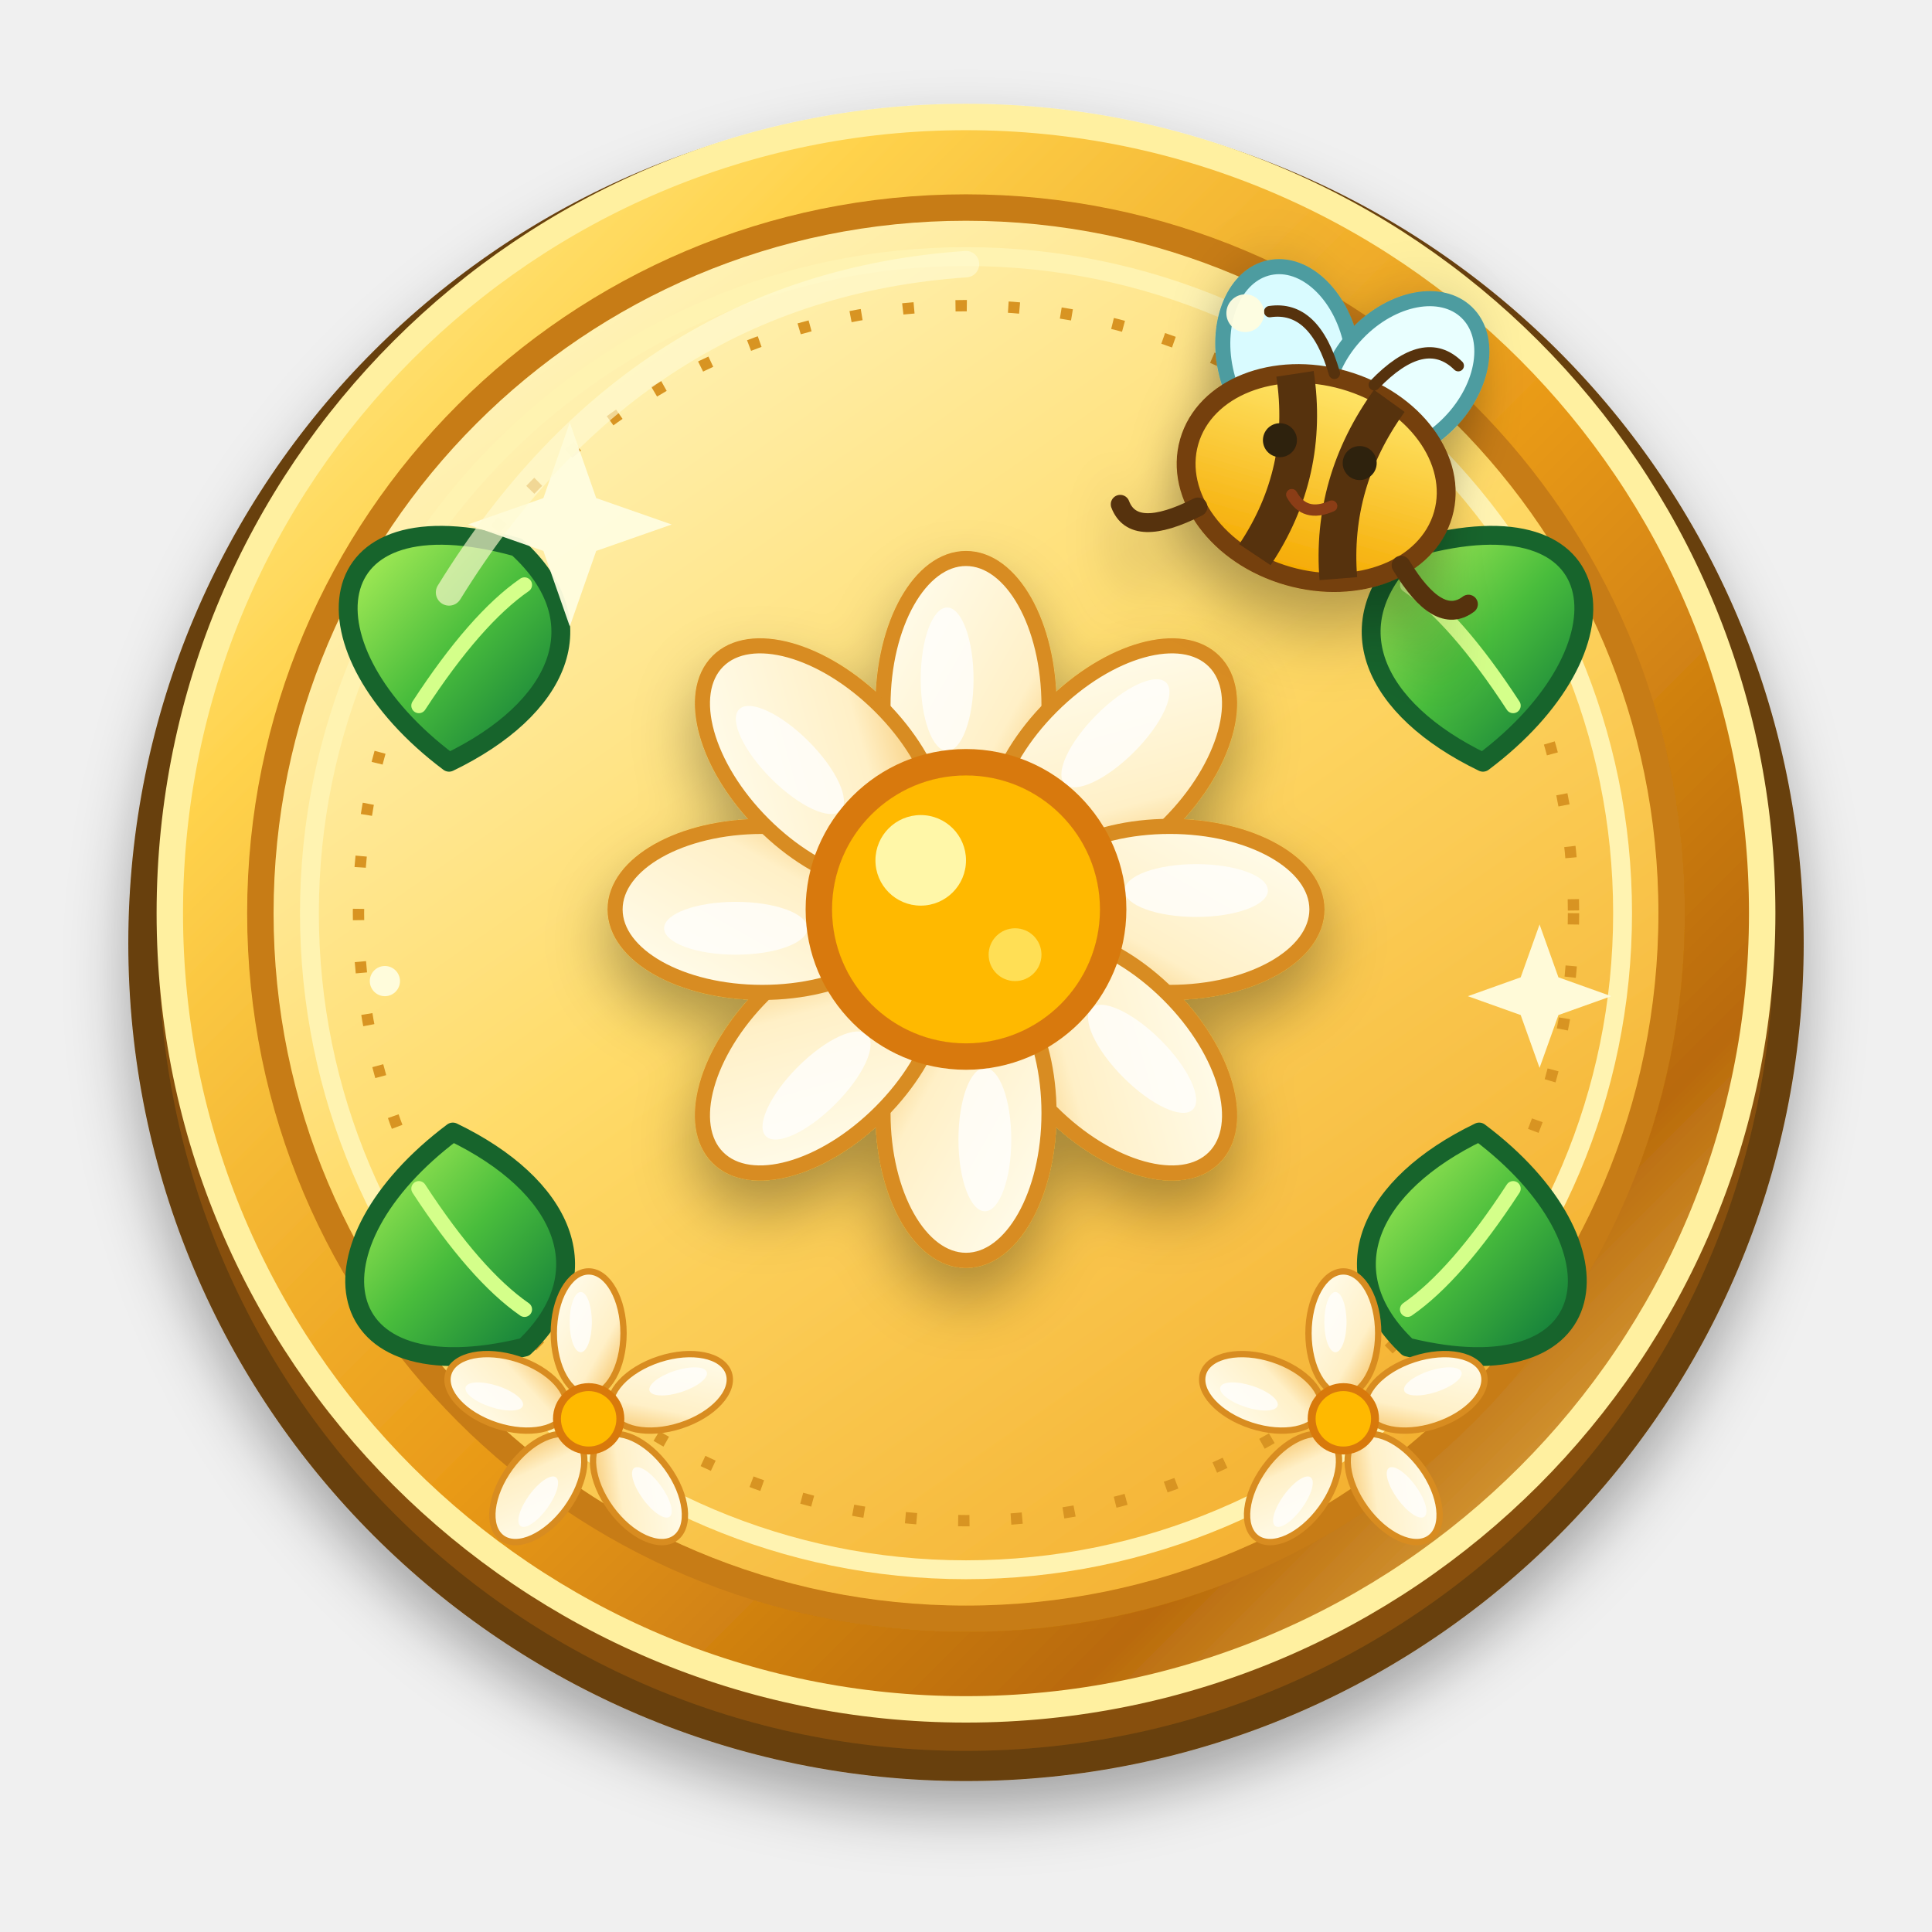
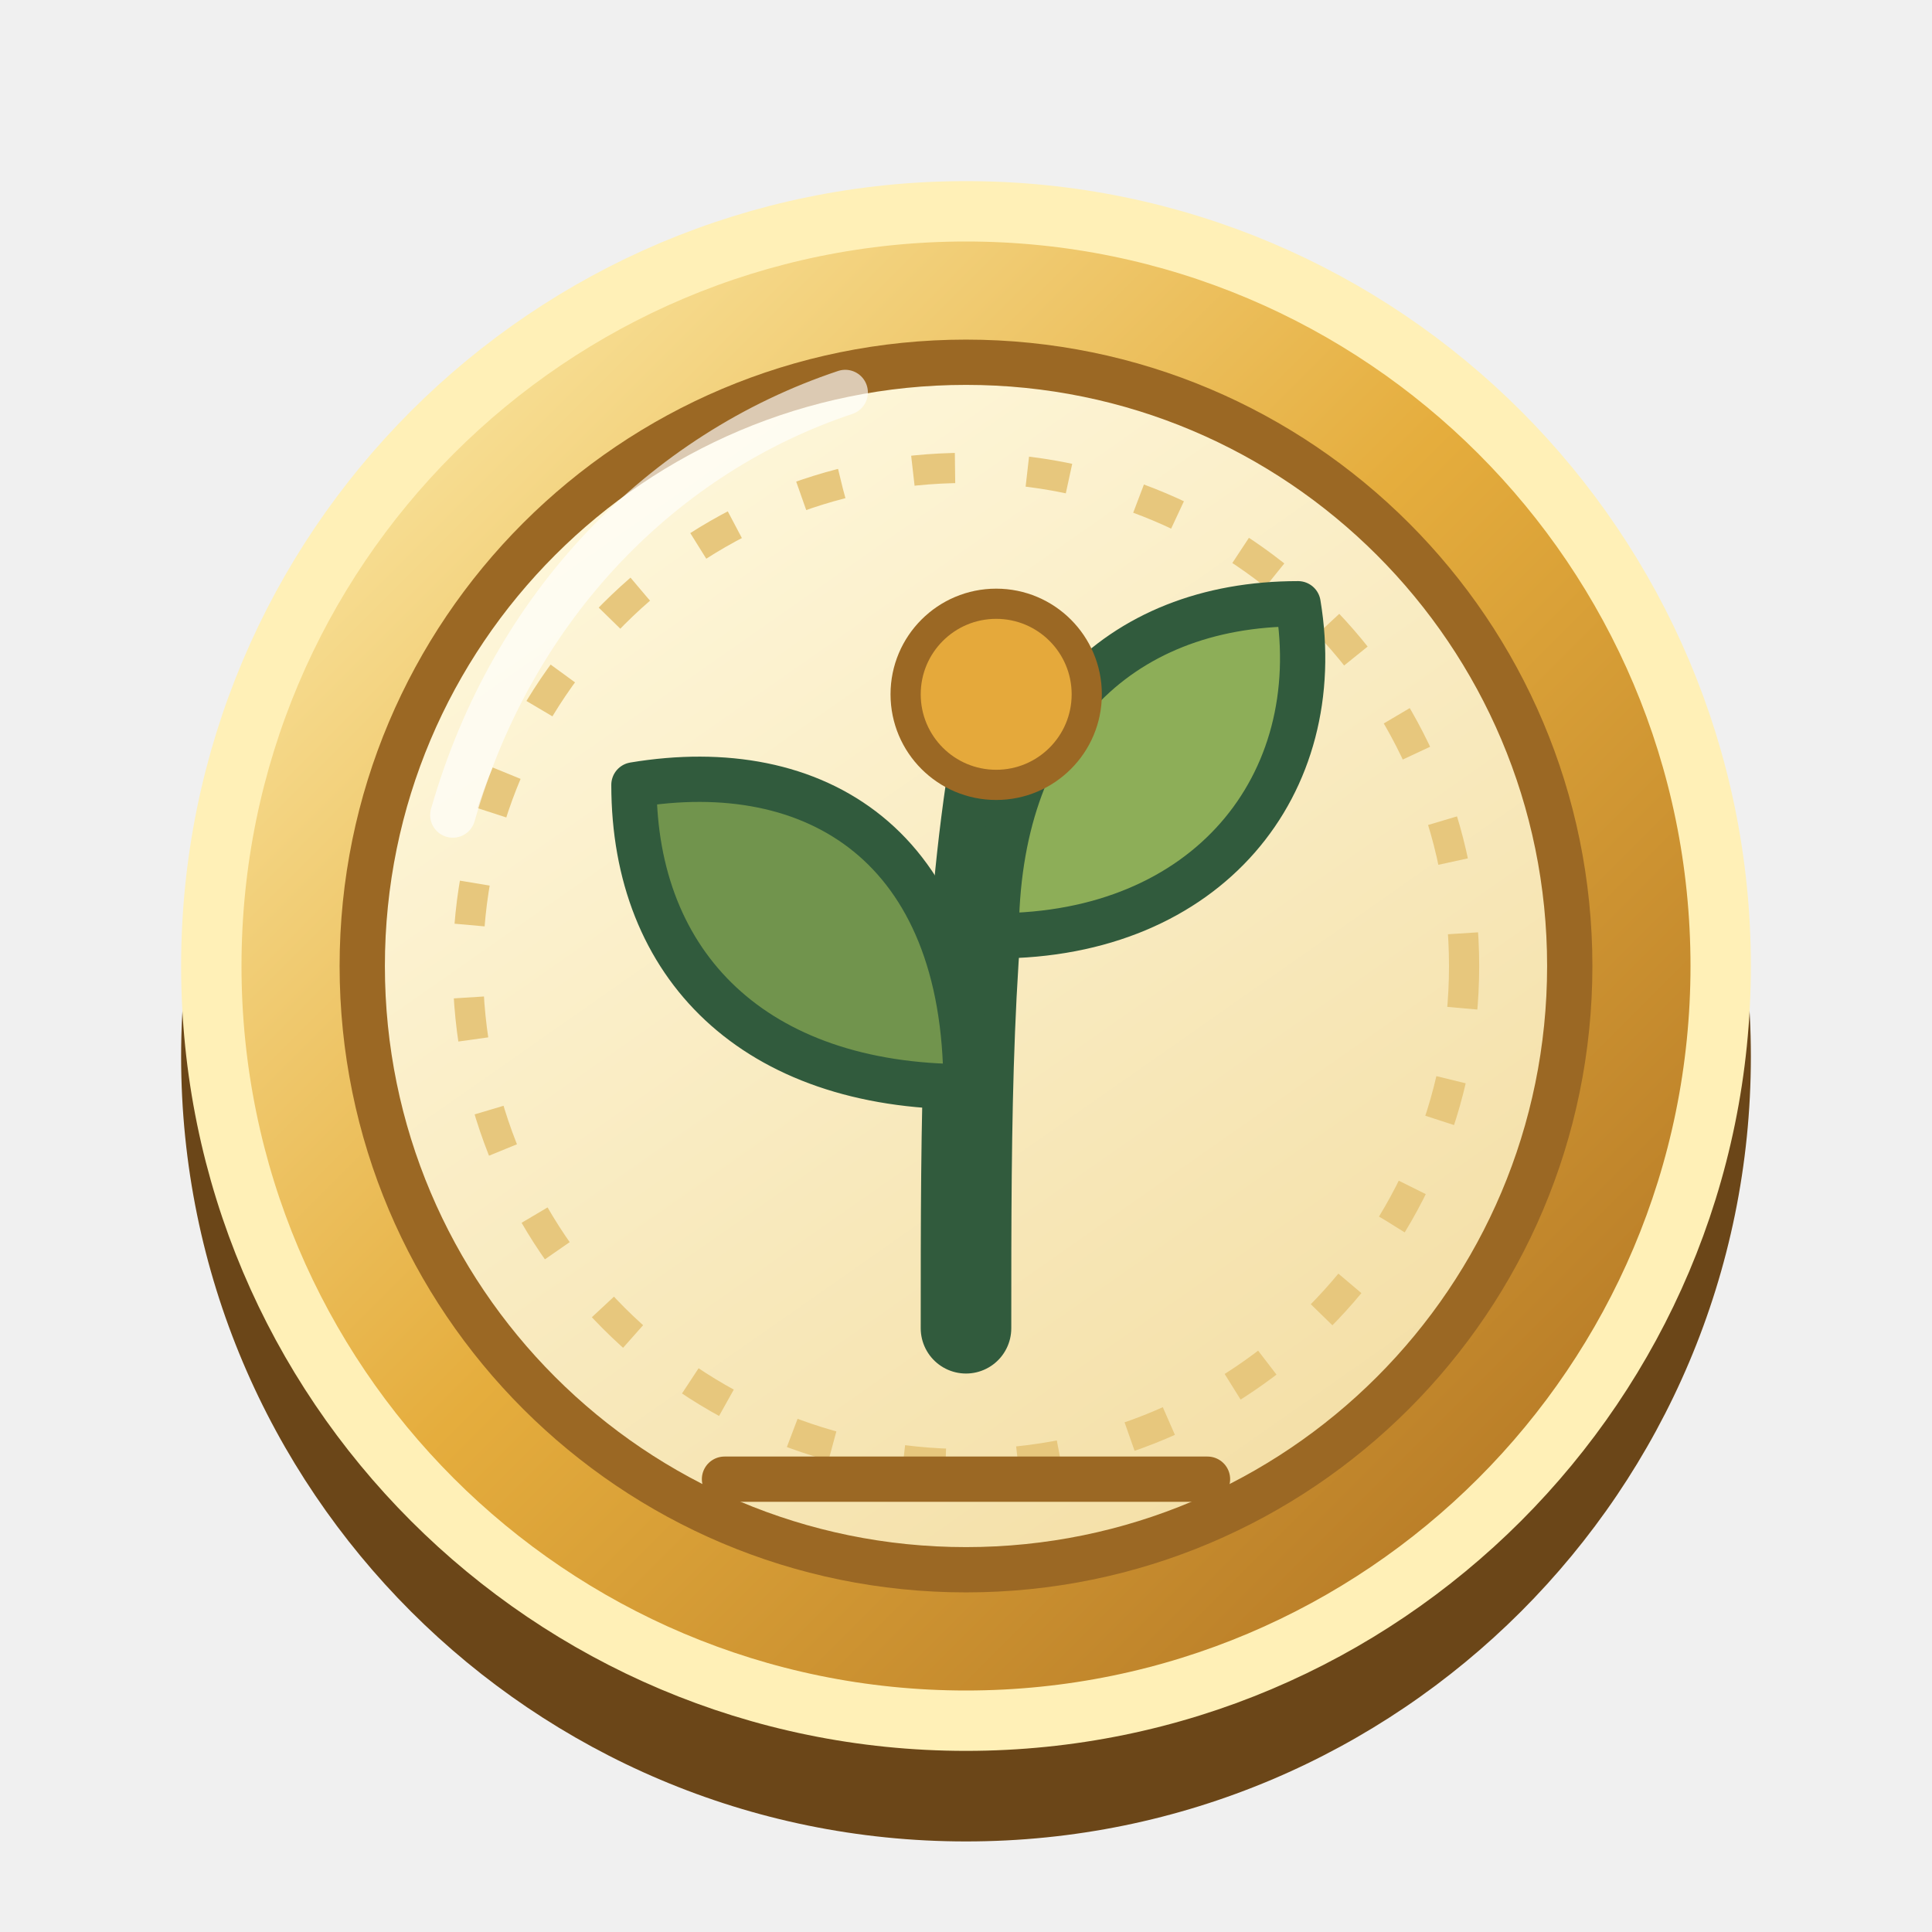
- <svg xmlns="http://www.w3.org/2000/svg" width="512" height="512" viewBox="0 0 512 512">
+ <svg xmlns="http://www.w3.org/2000/svg" width="512" height="512" viewBox="0 0 64 64">
  <defs>
-     <linearGradient id="rim" x1="0" y1="0" x2="1" y2="1">
-       <stop offset="0" stop-color="#fff5a8" />
-       <stop offset=".22" stop-color="#ffd34d" />
-       <stop offset=".52" stop-color="#e99a18" />
-       <stop offset=".78" stop-color="#b96a0b" />
-       <stop offset="1" stop-color="#ffe17a" />
+     <linearGradient id="coin-rim" x1="0" y1="0" x2="1" y2="1">
+       <stop offset="0" stop-color="#fff3b8" />
+       <stop offset=".48" stop-color="#e5ad3d" />
+       <stop offset="1" stop-color="#a96c20" />
    </linearGradient>
-     <linearGradient id="face" x1=".15" y1="0" x2=".85" y2="1">
-       <stop offset="0" stop-color="#fff8c9" />
-       <stop offset=".45" stop-color="#ffdb69" />
-       <stop offset="1" stop-color="#f2a927" />
+     <linearGradient id="coin-face" x1=".15" y1="0" x2=".85" y2="1">
+       <stop offset="0" stop-color="#fff9df" />
+       <stop offset="1" stop-color="#f3dda2" />
    </linearGradient>
-     <linearGradient id="petal" x1="0" y1="0" x2="1" y2="1">
-       <stop offset="0" stop-color="#fffef2" />
-       <stop offset=".65" stop-color="#fff0c7" />
-       <stop offset="1" stop-color="#f4b84d" />
-     </linearGradient>
-     <linearGradient id="leaf" x1="0" y1="0" x2="1" y2="1">
-       <stop offset="0" stop-color="#b6f45b" />
-       <stop offset=".5" stop-color="#49bd3c" />
-       <stop offset="1" stop-color="#08713a" />
-     </linearGradient>
-     <linearGradient id="bee" x1="0" y1="0" x2="0" y2="1">
-       <stop offset="0" stop-color="#ffe66a" />
-       <stop offset="1" stop-color="#f5a900" />
-     </linearGradient>
-     <filter id="drop" x="-25%" y="-25%" width="150%" height="160%">
-       <feGaussianBlur in="SourceAlpha" stdDeviation="8" />
-       <feOffset dy="8" />
-       <feComponentTransfer>
-         <feFuncA type="linear" slope=".32" />
-       </feComponentTransfer>
-       <feMerge>
-         <feMergeNode />
-         <feMergeNode in="SourceGraphic" />
-       </feMerge>
-     </filter>
-     <g id="flowerPetal">
-       <ellipse cx="0" cy="-54" rx="22" ry="39" fill="url(#petal)" stroke="#d88c20" stroke-width="4" />
-       <ellipse cx="-5" cy="-61" rx="7" ry="19" fill="#fff" opacity=".75" />
-     </g>
  </defs>
-   <g filter="url(#drop)">
-     <circle cx="256" cy="250" r="218" fill="#87500c" stroke="#68400b" stroke-width="8" />
-     <circle cx="256" cy="242" r="211" fill="url(#rim)" stroke="#fff0a0" stroke-width="7" />
-     <circle cx="256" cy="242" r="187" fill="url(#face)" stroke="#c77b12" stroke-width="7" />
-     <circle cx="256" cy="242" r="174" fill="none" stroke="#fff3b1" stroke-width="5" />
-     <circle cx="256" cy="242" r="161" fill="none" stroke="#d89420" stroke-width="3" stroke-dasharray="3 11" />
-   </g>
-   <g fill="url(#leaf)" stroke="#17642c" stroke-width="5" stroke-linejoin="round">
-     <path d="M119 202 C79 172 83 130 137 145 C159 165 148 188 119 202Z" />
-     <path d="M393 202 C433 172 429 130 375 145 C353 165 364 188 393 202Z" />
-     <path d="M120 300 C80 330 86 370 139 357 C160 337 149 314 120 300Z" />
-     <path d="M392 300 C432 330 426 370 373 357 C352 337 363 314 392 300Z" />
-   </g>
-   <g fill="none" stroke="#d4ff8a" stroke-width="4" stroke-linecap="round">
-     <path d="M111 187 Q126 164 139 155" />
-     <path d="M401 187 Q386 164 373 155" />
-     <path d="M111 315 Q126 338 139 347" />
-     <path d="M401 315 Q386 338 373 347" />
-   </g>
-   <g transform="translate(256 241)" filter="url(#drop)">
-     <use href="#flowerPetal" transform="rotate(0)" />
-     <use href="#flowerPetal" transform="rotate(45)" />
-     <use href="#flowerPetal" transform="rotate(90)" />
-     <use href="#flowerPetal" transform="rotate(135)" />
-     <use href="#flowerPetal" transform="rotate(180)" />
-     <use href="#flowerPetal" transform="rotate(225)" />
-     <use href="#flowerPetal" transform="rotate(270)" />
-     <use href="#flowerPetal" transform="rotate(315)" />
-     <circle r="39" fill="#ffb900" stroke="#d8790b" stroke-width="7" />
-     <circle cx="-12" cy="-13" r="12" fill="#fff7a8" />
-     <circle cx="13" cy="12" r="7" fill="#ffdf55" />
-   </g>
-   <g transform="translate(351 119) rotate(16)" filter="url(#drop)">
-     <ellipse cx="-16" cy="-21" rx="17" ry="24" fill="#d9fbff" stroke="#4d9ca0" stroke-width="4" transform="rotate(-28 -16 -21)" />
-     <ellipse cx="15" cy="-24" rx="17" ry="24" fill="#e9ffff" stroke="#4d9ca0" stroke-width="4" transform="rotate(28 15 -24)" />
-     <ellipse cx="0" cy="8" rx="35" ry="27" fill="url(#bee)" stroke="#75400b" stroke-width="5" />
-     <path d="M-13 -17 Q-2 7 -10 32" fill="none" stroke="#56300b" stroke-width="10" />
-     <path d="M13 -17 Q4 8 13 32" fill="none" stroke="#56300b" stroke-width="10" />
-     <circle cx="-12" cy="1" r="4.5" fill="#2d210f" />
-     <circle cx="10" cy="1" r="4.5" fill="#2d210f" />
-     <path d="M-5 14 Q0 19 6 14" fill="none" stroke="#8a3d18" stroke-width="3" stroke-linecap="round" />
-     <path d="M-28 24 Q-42 37 -48 29 M28 24 Q42 37 48 29" fill="none" stroke="#56300b" stroke-width="5" stroke-linecap="round" />
-     <path d="M-3 -20 Q-13 -36 -24 -31 M8 -20 Q17 -37 28 -31" fill="none" stroke="#56300b" stroke-width="3" stroke-linecap="round" />
-   </g>
-   <g transform="translate(156 376) scale(.42)">
-     <use href="#flowerPetal" transform="rotate(0)" />
-     <use href="#flowerPetal" transform="rotate(72)" />
-     <use href="#flowerPetal" transform="rotate(144)" />
-     <use href="#flowerPetal" transform="rotate(216)" />
-     <use href="#flowerPetal" transform="rotate(288)" />
-     <circle r="20" fill="#ffb900" stroke="#d8790b" stroke-width="5" />
-   </g>
-   <g transform="translate(356 376) scale(.42)">
-     <use href="#flowerPetal" transform="rotate(0)" />
-     <use href="#flowerPetal" transform="rotate(72)" />
-     <use href="#flowerPetal" transform="rotate(144)" />
-     <use href="#flowerPetal" transform="rotate(216)" />
-     <use href="#flowerPetal" transform="rotate(288)" />
-     <circle r="20" fill="#ffb900" stroke="#d8790b" stroke-width="5" />
-   </g>
-   <g fill="#fffde0" opacity=".95">
-     <path d="M151 112 L158 132 L178 139 L158 146 L151 166 L144 146 L124 139 L144 132Z" />
-     <path d="M408 245 L413 259 L427 264 L413 269 L408 283 L403 269 L389 264 L403 259Z" />
-     <circle cx="330" cy="83" r="5" />
-     <circle cx="102" cy="260" r="4" />
-   </g>
-   <path d="M119 157 Q169 76 256 70" fill="none" stroke="#fffbd2" stroke-width="7" opacity=".65" stroke-linecap="round" />
+   <circle cx="32" cy="35" r="26" fill="#6b4618" />
+   <circle cx="32" cy="32" r="25" fill="url(#coin-rim)" stroke="#fff0b7" stroke-width="2" />
+   <circle cx="32" cy="32" r="20" fill="url(#coin-face)" stroke="#9b6824" stroke-width="1.5" />
+   <circle cx="32" cy="32" r="16.5" fill="none" stroke="#e7c77d" stroke-width="1" stroke-dasharray="1.4 2.4" />
+   <path d="M32 44C32 37 32 31 33 25" fill="none" stroke="#315b3d" stroke-width="3" stroke-linecap="round" />
+   <path d="M32 36C25 36 21 32 21 26C27 25 32 28 32 36Z" fill="#71944d" stroke="#315b3d" stroke-width="1.5" stroke-linejoin="round" />
+   <path d="M33 31C33 24 37 20 43 20C44 26 40 31 33 31Z" fill="#8dae58" stroke="#315b3d" stroke-width="1.5" stroke-linejoin="round" />
+   <circle cx="33" cy="23" r="3" fill="#e5a93b" stroke="#9b6824" stroke-width="1" />
+   <path d="M24 49H40" stroke="#9b6824" stroke-width="1.5" stroke-linecap="round" />
+   <path d="M15 27C17 20 22 15 28 13" fill="none" stroke="#fff" stroke-width="1.5" opacity=".65" stroke-linecap="round" />
</svg>
